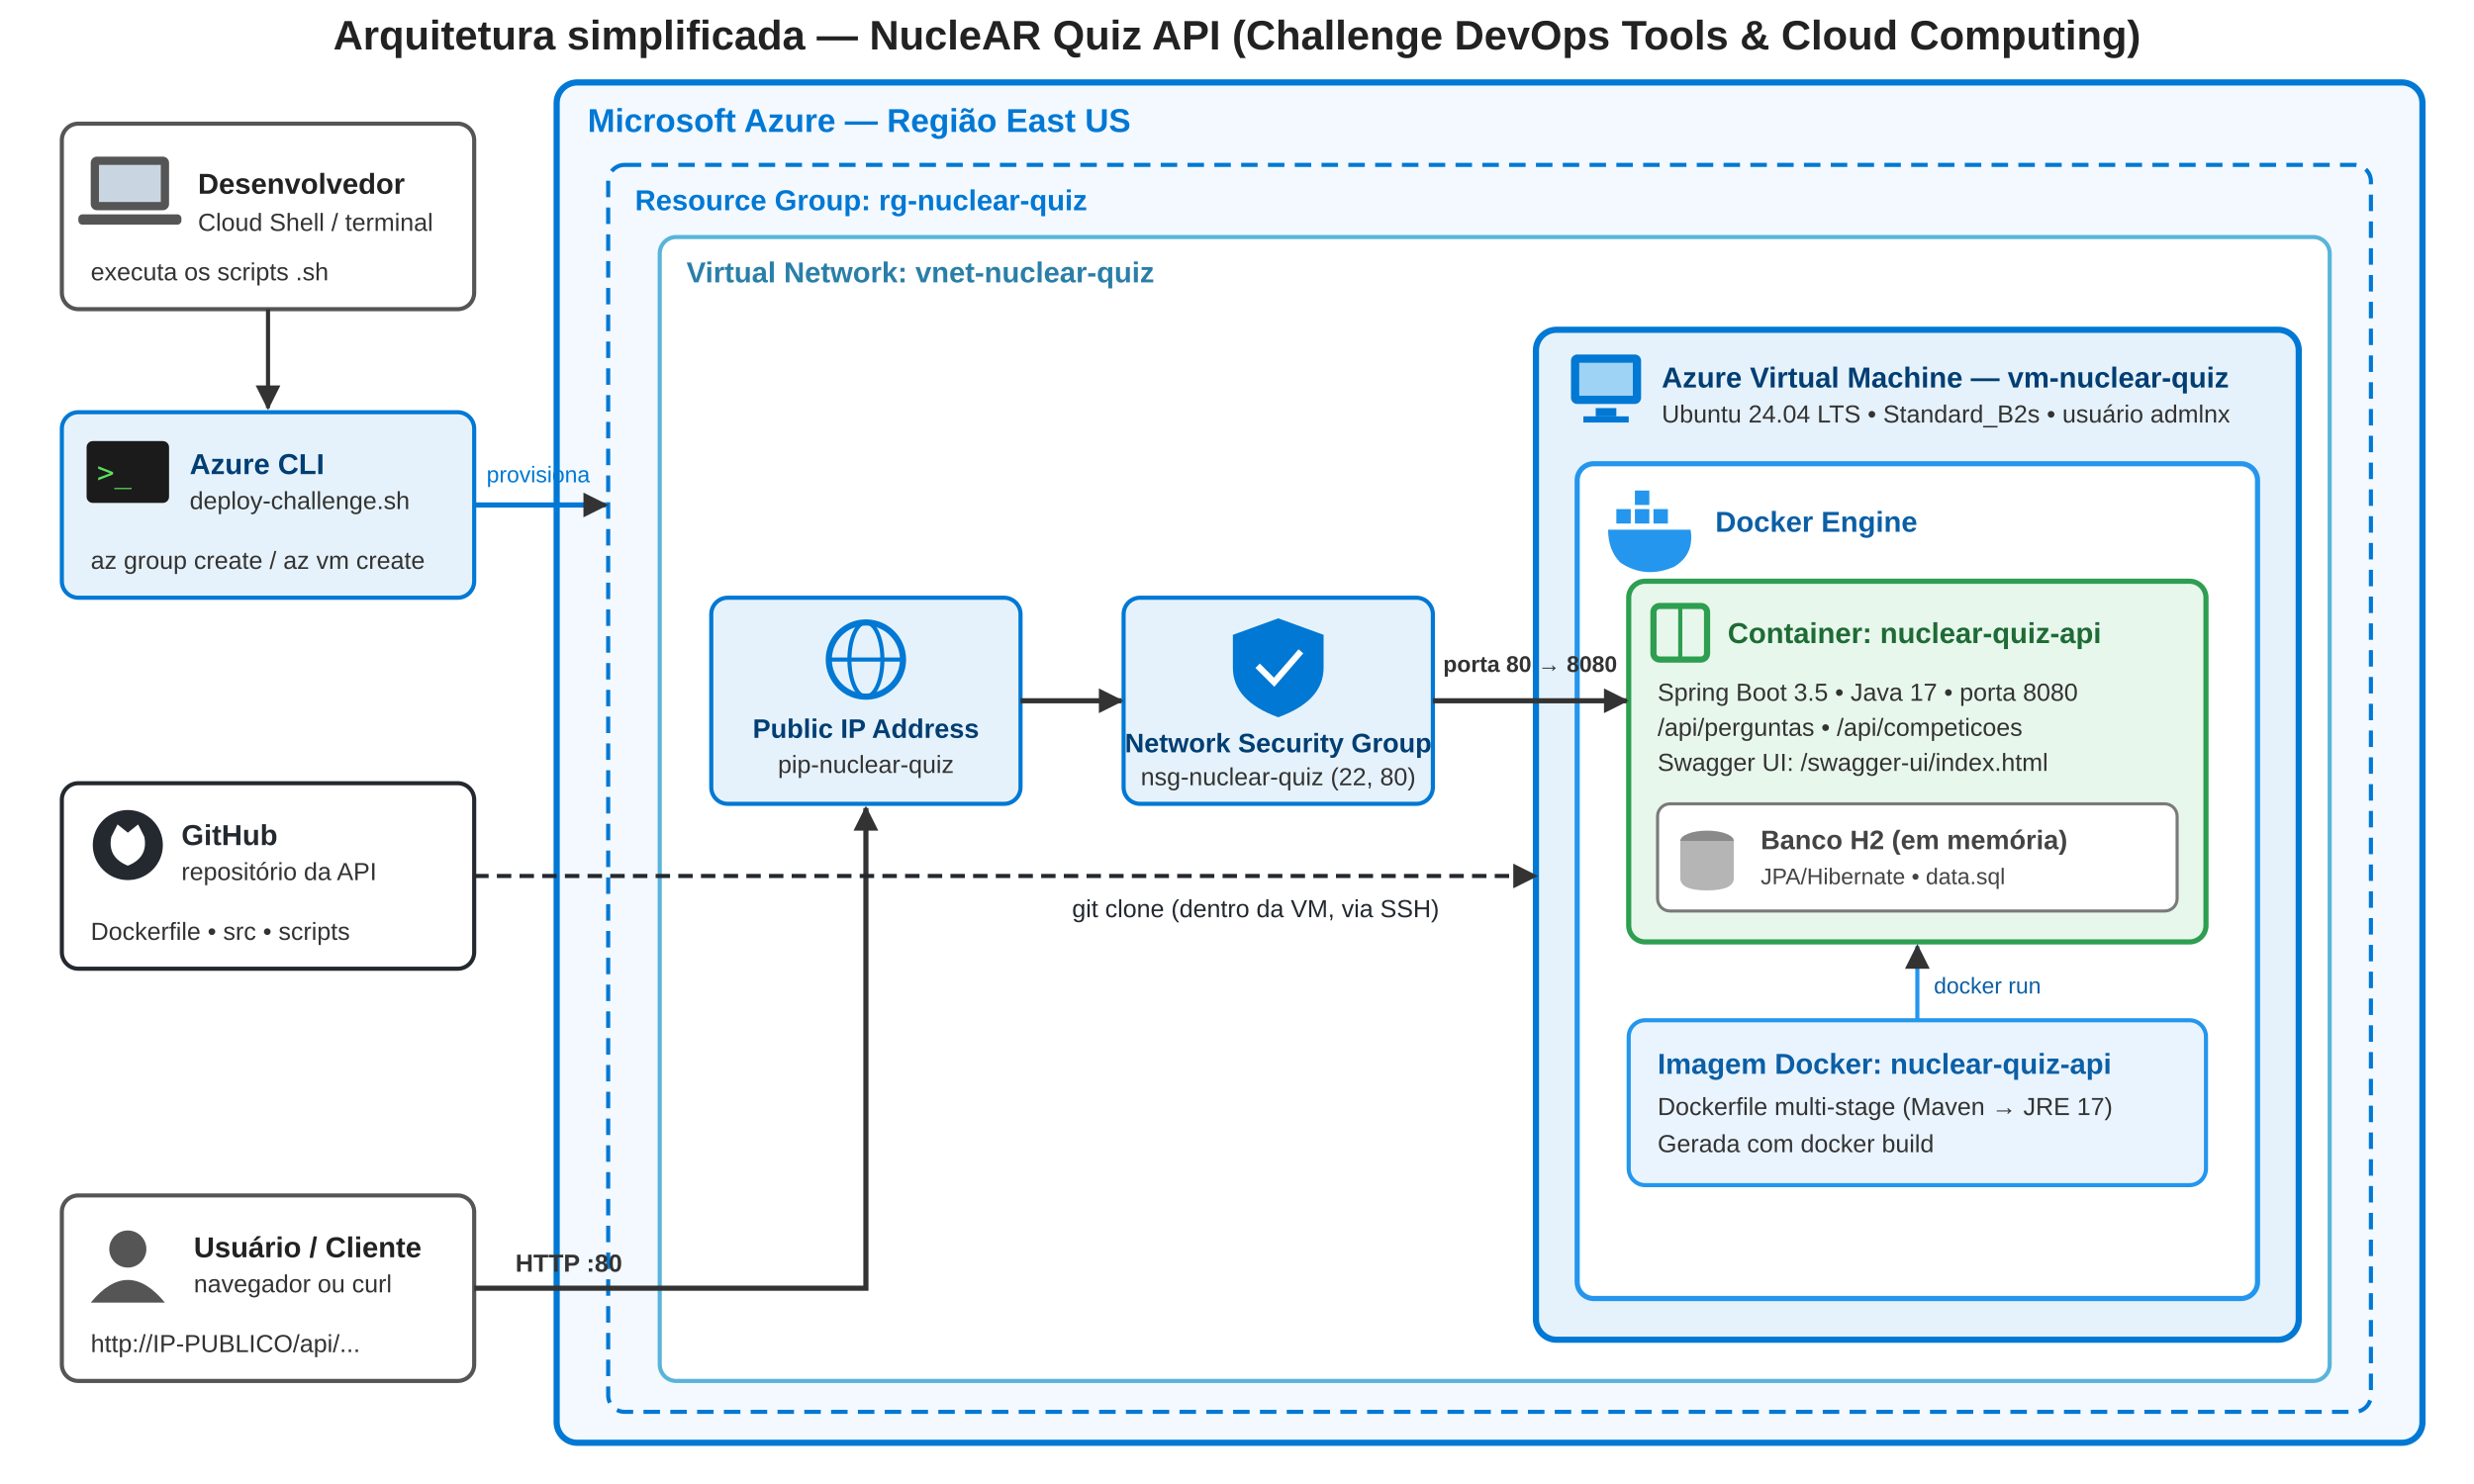
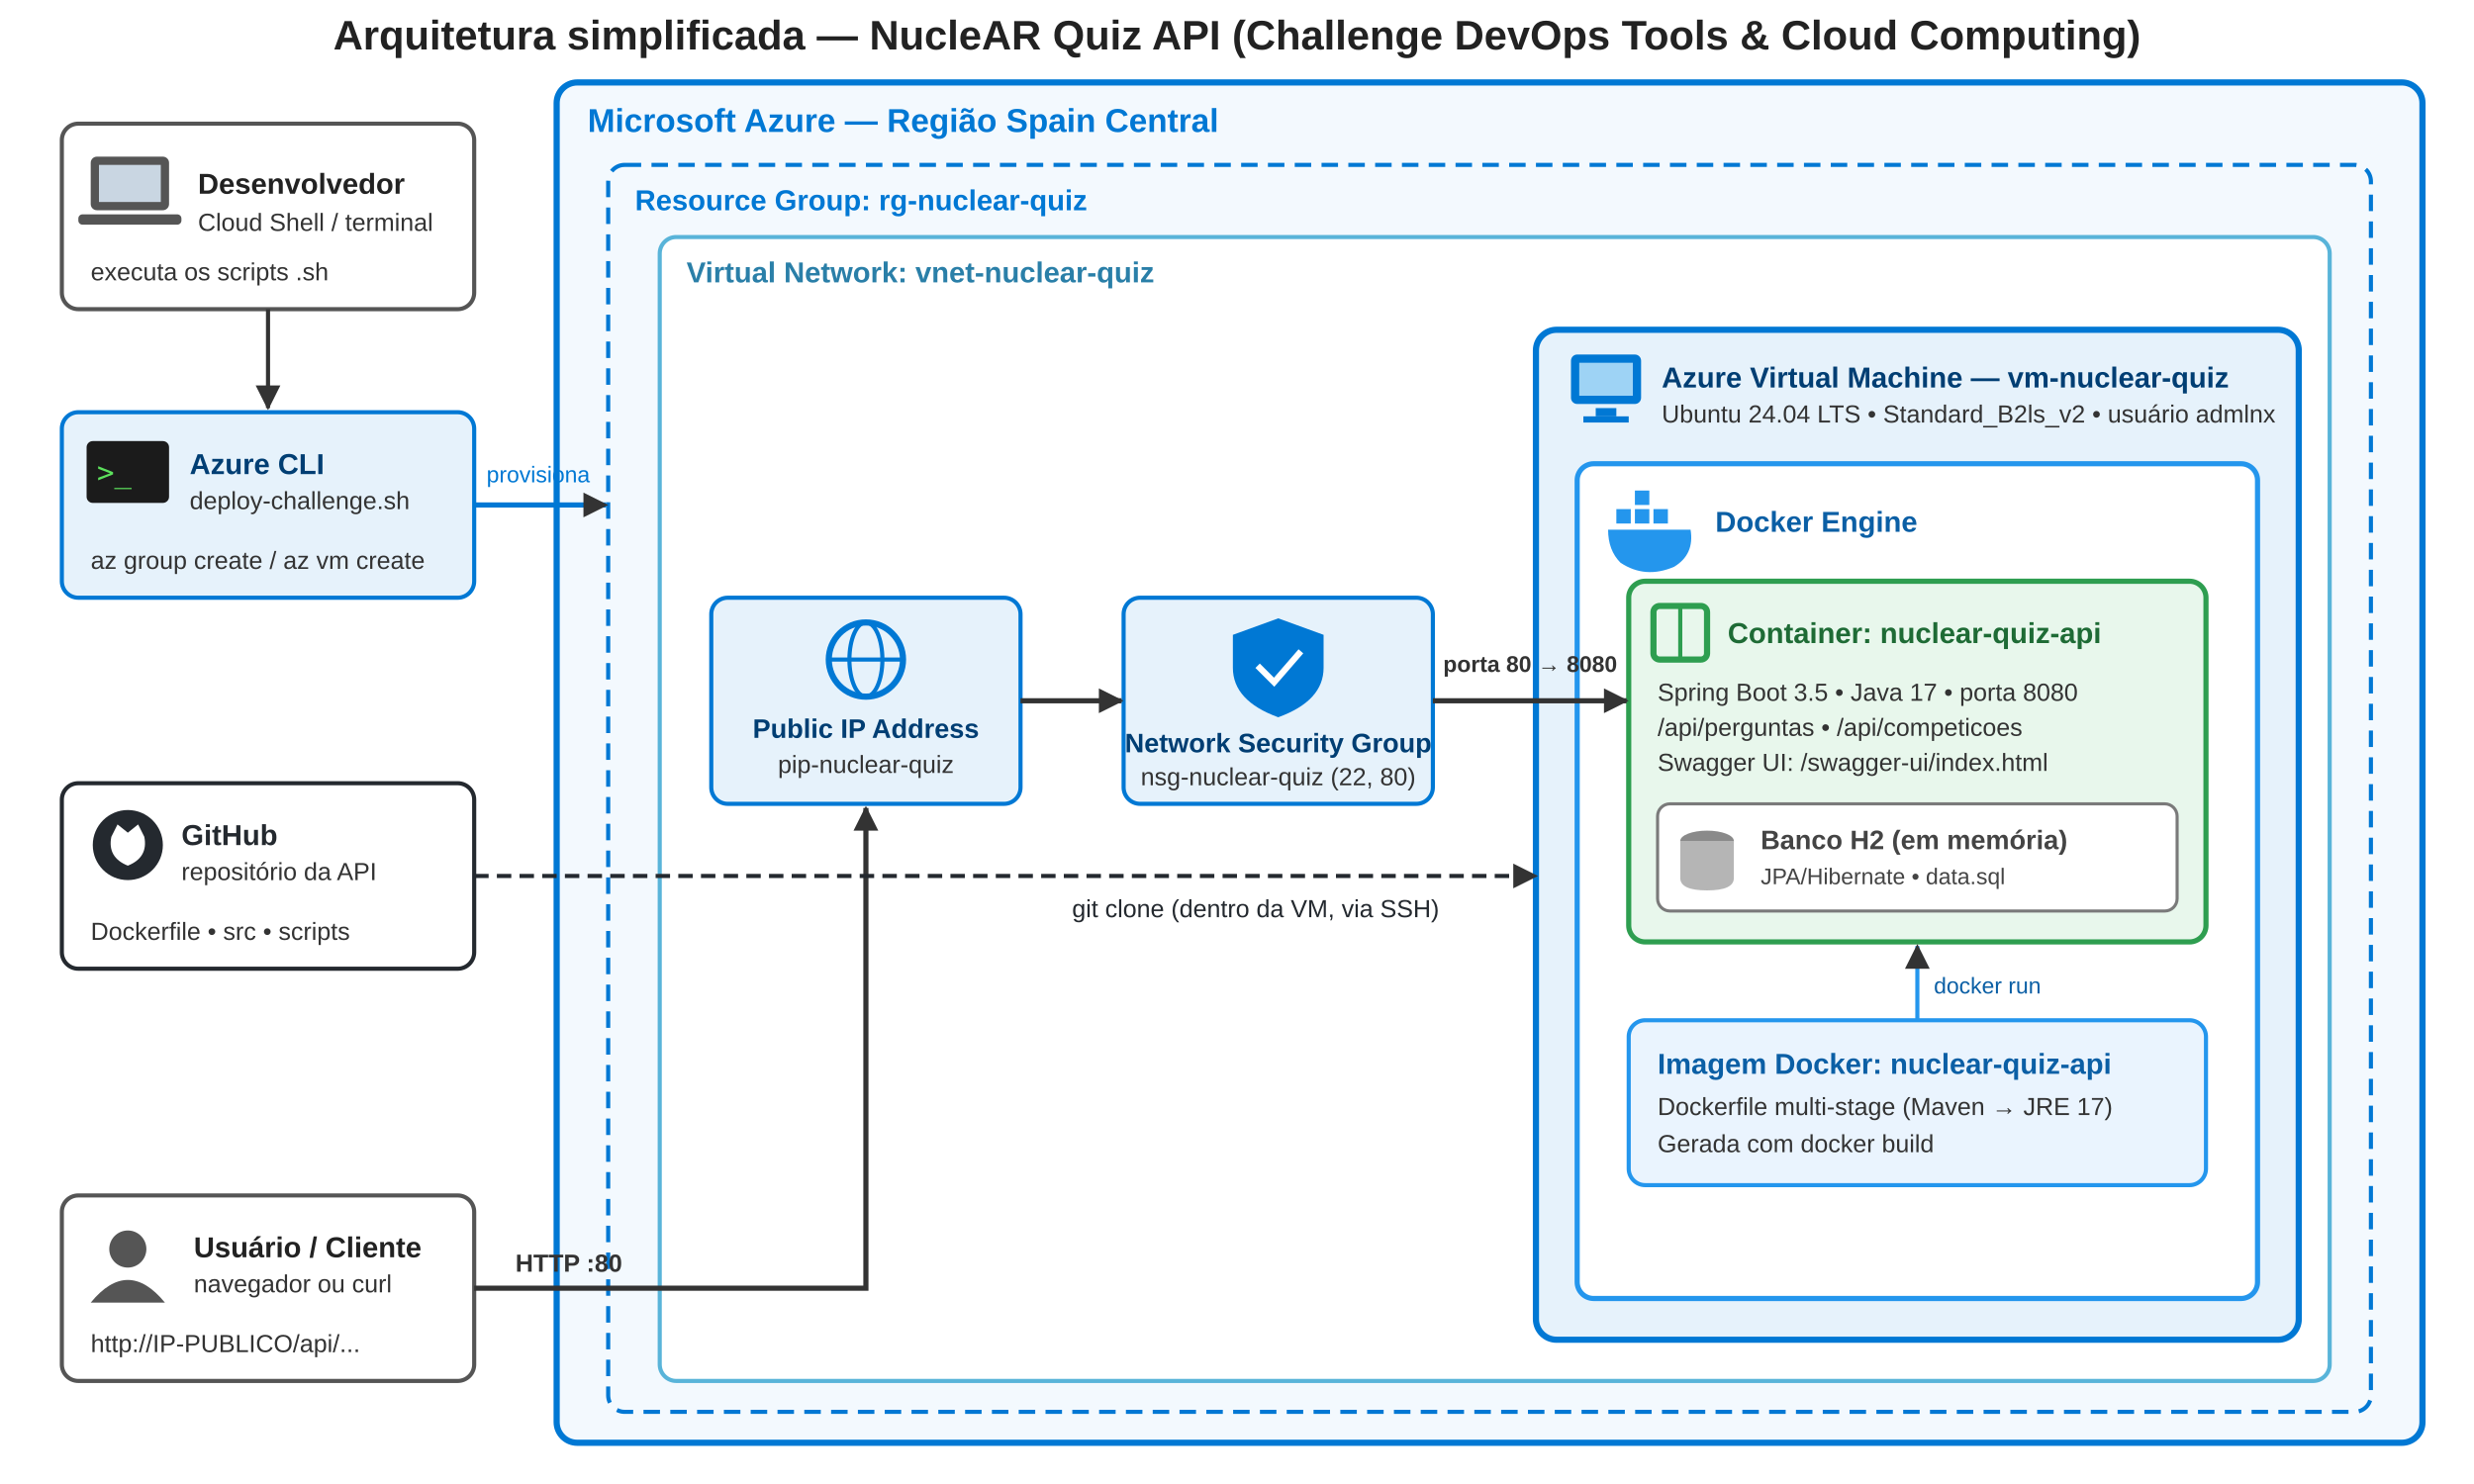
<svg xmlns="http://www.w3.org/2000/svg" viewBox="0 0 1200 720" width="1200" height="720" font-family="Segoe UI, Arial, sans-serif">
  <defs>
    <marker id="seta" markerUnits="userSpaceOnUse" markerWidth="12" markerHeight="12" refX="11" refY="6" orient="auto">
      <path d="M0,0 L12,6 L0,12 z" fill="#333" />
    </marker>
  </defs>
  <rect width="1200" height="720" fill="#ffffff" />
  <text x="600" y="24" text-anchor="middle" font-size="20" font-weight="700" fill="#222">Arquitetura simplificada — NucleAR Quiz API (Challenge DevOps Tools &amp; Cloud Computing)</text>
  <rect x="270" y="40" width="905" height="660" rx="10" fill="#F3F9FE" stroke="#0078D4" stroke-width="3" />
-   <text x="285" y="64" font-size="16" font-weight="700" fill="#0078D4">Microsoft Azure — Região East US</text>
+   <text x="285" y="64" font-size="16" font-weight="700" fill="#0078D4">Microsoft Azure — Região Spain Central</text>
  <rect x="295" y="80" width="855" height="605" rx="8" fill="none" stroke="#0078D4" stroke-width="2" stroke-dasharray="8 5" />
  <text x="308" y="102" font-size="14" font-weight="600" fill="#0078D4">Resource Group: rg-nuclear-quiz</text>
  <rect x="320" y="115" width="810" height="555" rx="8" fill="#FFFFFF" stroke="#59B4D9" stroke-width="2" />
  <text x="333" y="137" font-size="14" font-weight="600" fill="#2A7FA8">Virtual Network: vnet-nuclear-quiz</text>
  <g transform="translate(345,290)">
    <rect width="150" height="100" rx="8" fill="#E6F2FB" stroke="#0078D4" stroke-width="2" />
    <circle cx="75" cy="30" r="18" fill="none" stroke="#0078D4" stroke-width="3" />
    <ellipse cx="75" cy="30" rx="8" ry="18" fill="none" stroke="#0078D4" stroke-width="2" />
    <line x1="57" y1="30" x2="93" y2="30" stroke="#0078D4" stroke-width="2" />
    <text x="75" y="68" text-anchor="middle" font-size="13" font-weight="700" fill="#003E73">Public IP Address</text>
    <text x="75" y="85" text-anchor="middle" font-size="12" fill="#333">pip-nuclear-quiz</text>
  </g>
  <g transform="translate(545,290)">
    <rect width="150" height="100" rx="8" fill="#E6F2FB" stroke="#0078D4" stroke-width="2" />
    <path d="M75,10 L97,18 L97,34 Q97,50 75,58 Q53,50 53,34 L53,18 Z" fill="#0078D4" />
    <path d="M65,33 L73,41 L86,26" fill="none" stroke="#fff" stroke-width="3" />
    <text x="75" y="75" text-anchor="middle" font-size="13" font-weight="700" fill="#003E73">Network Security Group</text>
    <text x="75" y="91" text-anchor="middle" font-size="12" fill="#333">nsg-nuclear-quiz (22, 80)</text>
  </g>
  <rect x="745" y="160" width="370" height="490" rx="10" fill="#E6F2FB" stroke="#0078D4" stroke-width="3" />
  <g transform="translate(762,172)">
    <rect x="0" y="0" width="34" height="24" rx="3" fill="#0078D4" />
    <rect x="4" y="4" width="26" height="16" fill="#9ED3F5" />
    <rect x="12" y="26" width="10" height="4" fill="#0078D4" />
    <rect x="6" y="30" width="22" height="3" fill="#0078D4" />
  </g>
  <text x="806" y="188" font-size="14" font-weight="700" fill="#003E73">Azure Virtual Machine — vm-nuclear-quiz</text>
-   <text x="806" y="205" font-size="12" fill="#333">Ubuntu 24.04 LTS • Standard_B2s • usuário admlnx</text>
+   <text x="806" y="205" font-size="12" fill="#333">Ubuntu 24.04 LTS • Standard_B2ls_v2 • usuário admlnx</text>
  <rect x="765" y="225" width="330" height="405" rx="8" fill="#FFFFFF" stroke="#2496ED" stroke-width="2.5" />
  <g transform="translate(780,235)">
    <path d="M0,22 H40 Q42,34 32,40 Q18,46 6,38 Q0,32 0,22 Z" fill="#2496ED" />
    <rect x="4" y="12" width="7" height="7" fill="#2496ED" />
    <rect x="13" y="12" width="7" height="7" fill="#2496ED" />
    <rect x="22" y="12" width="7" height="7" fill="#2496ED" />
    <rect x="13" y="3" width="7" height="7" fill="#2496ED" />
  </g>
  <text x="832" y="258" font-size="14" font-weight="700" fill="#0B5FA5">Docker Engine</text>
  <g transform="translate(790,282)">
    <rect width="280" height="175" rx="8" fill="#E8F7EC" stroke="#2E9E50" stroke-width="2.5" />
    <rect x="12" y="12" width="26" height="26" rx="3" fill="none" stroke="#2E9E50" stroke-width="3" />
    <line x1="25" y1="12" x2="25" y2="38" stroke="#2E9E50" stroke-width="2" />
    <text x="48" y="30" font-size="14" font-weight="700" fill="#1E6B35">Container: nuclear-quiz-api</text>
    <text x="14" y="58" font-size="12" fill="#333">Spring Boot 3.5 • Java 17 • porta 8080</text>
    <text x="14" y="75" font-size="12" fill="#333">/api/perguntas • /api/competicoes</text>
    <text x="14" y="92" font-size="12" fill="#333">Swagger UI: /swagger-ui/index.html</text>
    <rect x="14" y="108" width="252" height="52" rx="6" fill="#FFFFFF" stroke="#7A7A7A" stroke-width="1.5" />
    <ellipse cx="38" cy="126" rx="13" ry="5" fill="#8A8A8A" />
    <path d="M25,126 V144 Q25,150 38,150 Q51,150 51,144 V126" fill="#B5B5B5" />
    <text x="64" y="130" font-size="13" font-weight="700" fill="#444">Banco H2 (em memória)</text>
    <text x="64" y="147" font-size="11" fill="#444">JPA/Hibernate • data.sql</text>
  </g>
  <g transform="translate(790,495)">
    <rect width="280" height="80" rx="8" fill="#EAF4FE" stroke="#2496ED" stroke-width="2" />
    <text x="14" y="26" font-size="14" font-weight="700" fill="#0B5FA5">Imagem Docker: nuclear-quiz-api</text>
    <text x="14" y="46" font-size="12" fill="#333">Dockerfile multi-stage (Maven → JRE 17)</text>
    <text x="14" y="64" font-size="12" fill="#333">Gerada com docker build</text>
  </g>
  <line x1="930" y1="495" x2="930" y2="459" stroke="#2496ED" stroke-width="2" marker-end="url(#seta)" />
  <text x="938" y="482" font-size="11" fill="#0B5FA5">docker run</text>
  <g transform="translate(30,60)">
    <rect width="200" height="90" rx="8" fill="#FFF" stroke="#555" stroke-width="2" />
    <rect x="14" y="16" width="38" height="26" rx="3" fill="#555" />
    <rect x="18" y="20" width="30" height="18" fill="#C9D6E2" />
    <rect x="8" y="44" width="50" height="5" rx="2" fill="#555" />
    <text x="66" y="34" font-size="14" font-weight="700" fill="#222">Desenvolvedor</text>
    <text x="66" y="52" font-size="12" fill="#333">Cloud Shell / terminal</text>
    <text x="14" y="76" font-size="12" fill="#333">executa os scripts .sh</text>
  </g>
  <g transform="translate(30,200)">
    <rect width="200" height="90" rx="8" fill="#E6F2FB" stroke="#0078D4" stroke-width="2" />
    <rect x="12" y="14" width="40" height="30" rx="3" fill="#1b1b1b" />
    <text x="17" y="34" font-size="14" font-family="monospace" fill="#5CE15C">&gt;_</text>
    <text x="62" y="30" font-size="14" font-weight="700" fill="#003E73">Azure CLI</text>
    <text x="62" y="47" font-size="12" fill="#333">deploy-challenge.sh</text>
    <text x="14" y="76" font-size="12" fill="#333">az group create / az vm create</text>
  </g>
  <line x1="130" y1="150" x2="130" y2="198" stroke="#333" stroke-width="2" marker-end="url(#seta)" />
  <g transform="translate(30,380)">
    <rect width="200" height="90" rx="8" fill="#FFF" stroke="#24292f" stroke-width="2" />
    <circle cx="32" cy="30" r="17" fill="#24292f" />
    <path d="M24,26 L27,20 L32,24 L37,20 L40,26 Q42,36 32,40 Q22,36 24,26 Z" fill="#fff" />
    <text x="58" y="30" font-size="14" font-weight="700" fill="#24292f">GitHub</text>
    <text x="58" y="47" font-size="12" fill="#333">repositório da API</text>
    <text x="14" y="76" font-size="12" fill="#333">Dockerfile • src • scripts</text>
  </g>
  <g transform="translate(30,580)">
    <rect width="200" height="90" rx="8" fill="#FFF" stroke="#555" stroke-width="2" />
    <circle cx="32" cy="26" r="9" fill="#555" />
    <path d="M14,52 Q32,30 50,52 Z" fill="#555" />
    <text x="64" y="30" font-size="14" font-weight="700" fill="#222">Usuário / Cliente</text>
    <text x="64" y="47" font-size="12" fill="#333">navegador ou curl</text>
    <text x="14" y="76" font-size="12" fill="#333">http://IP-PUBLICO/api/...</text>
  </g>
  <line x1="230" y1="245" x2="294" y2="245" stroke="#0078D4" stroke-width="2.5" marker-end="url(#seta)" />
  <text x="236" y="234" font-size="11" fill="#0078D4">provisiona</text>
  <path d="M230,625 H420 V392" fill="none" stroke="#333" stroke-width="2.5" marker-end="url(#seta)" />
  <text x="250" y="617" font-size="12" font-weight="600" fill="#333">HTTP :80</text>
  <line x1="495" y1="340" x2="544" y2="340" stroke="#333" stroke-width="2.5" marker-end="url(#seta)" />
  <line x1="695" y1="340" x2="789" y2="340" stroke="#333" stroke-width="2.5" marker-end="url(#seta)" />
  <text x="700" y="326" font-size="11" font-weight="600" fill="#333">porta 80 → 8080</text>
  <path d="M230,425 H745" fill="none" stroke="#24292f" stroke-width="2" stroke-dasharray="7 4" marker-end="url(#seta)" />
  <text x="520" y="445" font-size="12" fill="#24292f">git clone (dentro da VM, via SSH)</text>
</svg>
